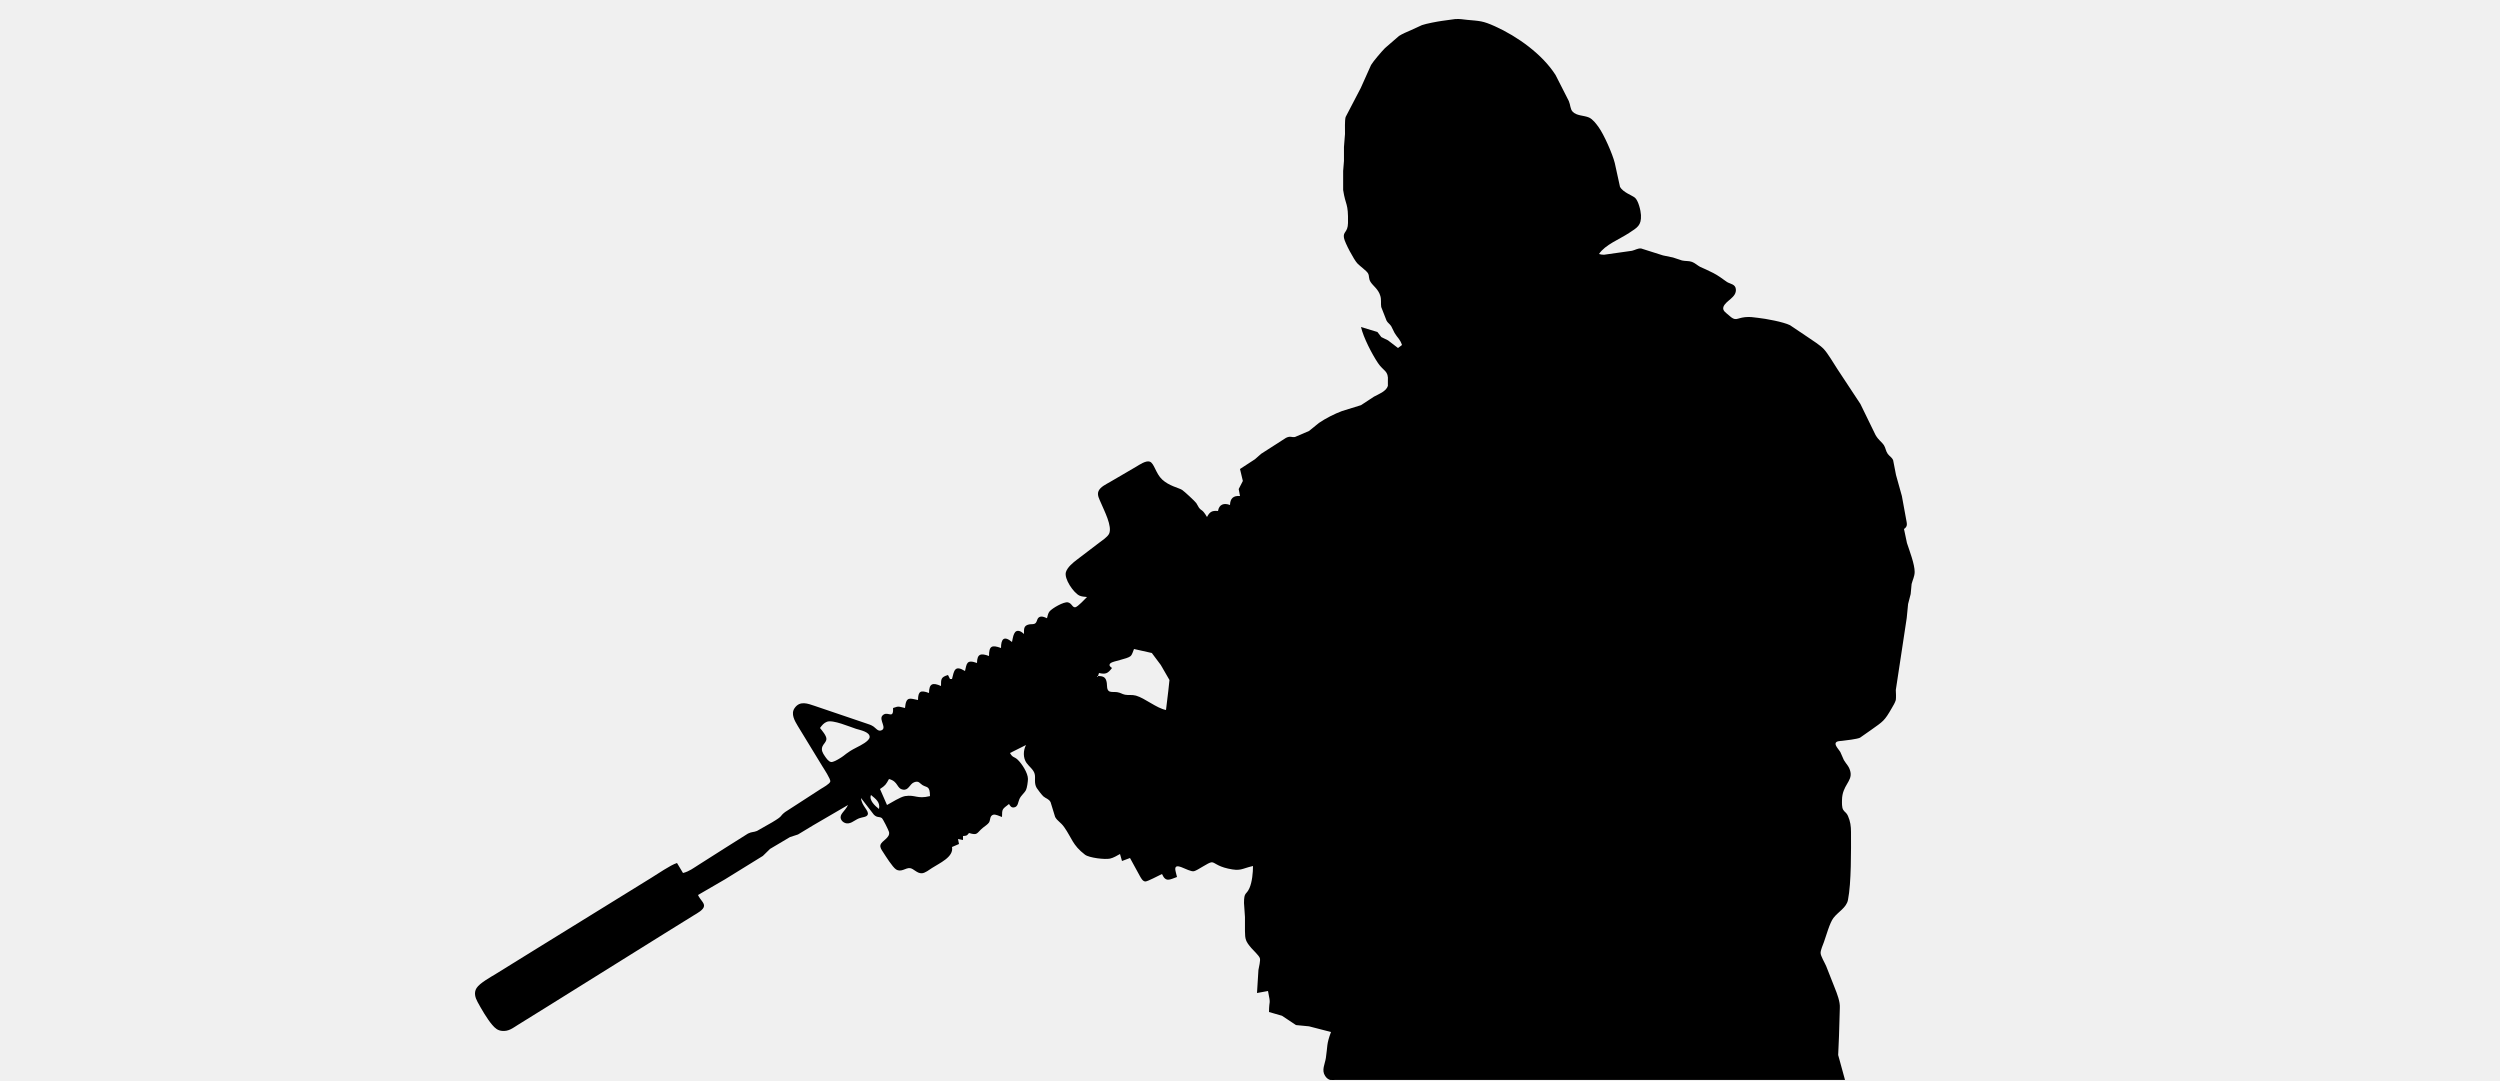
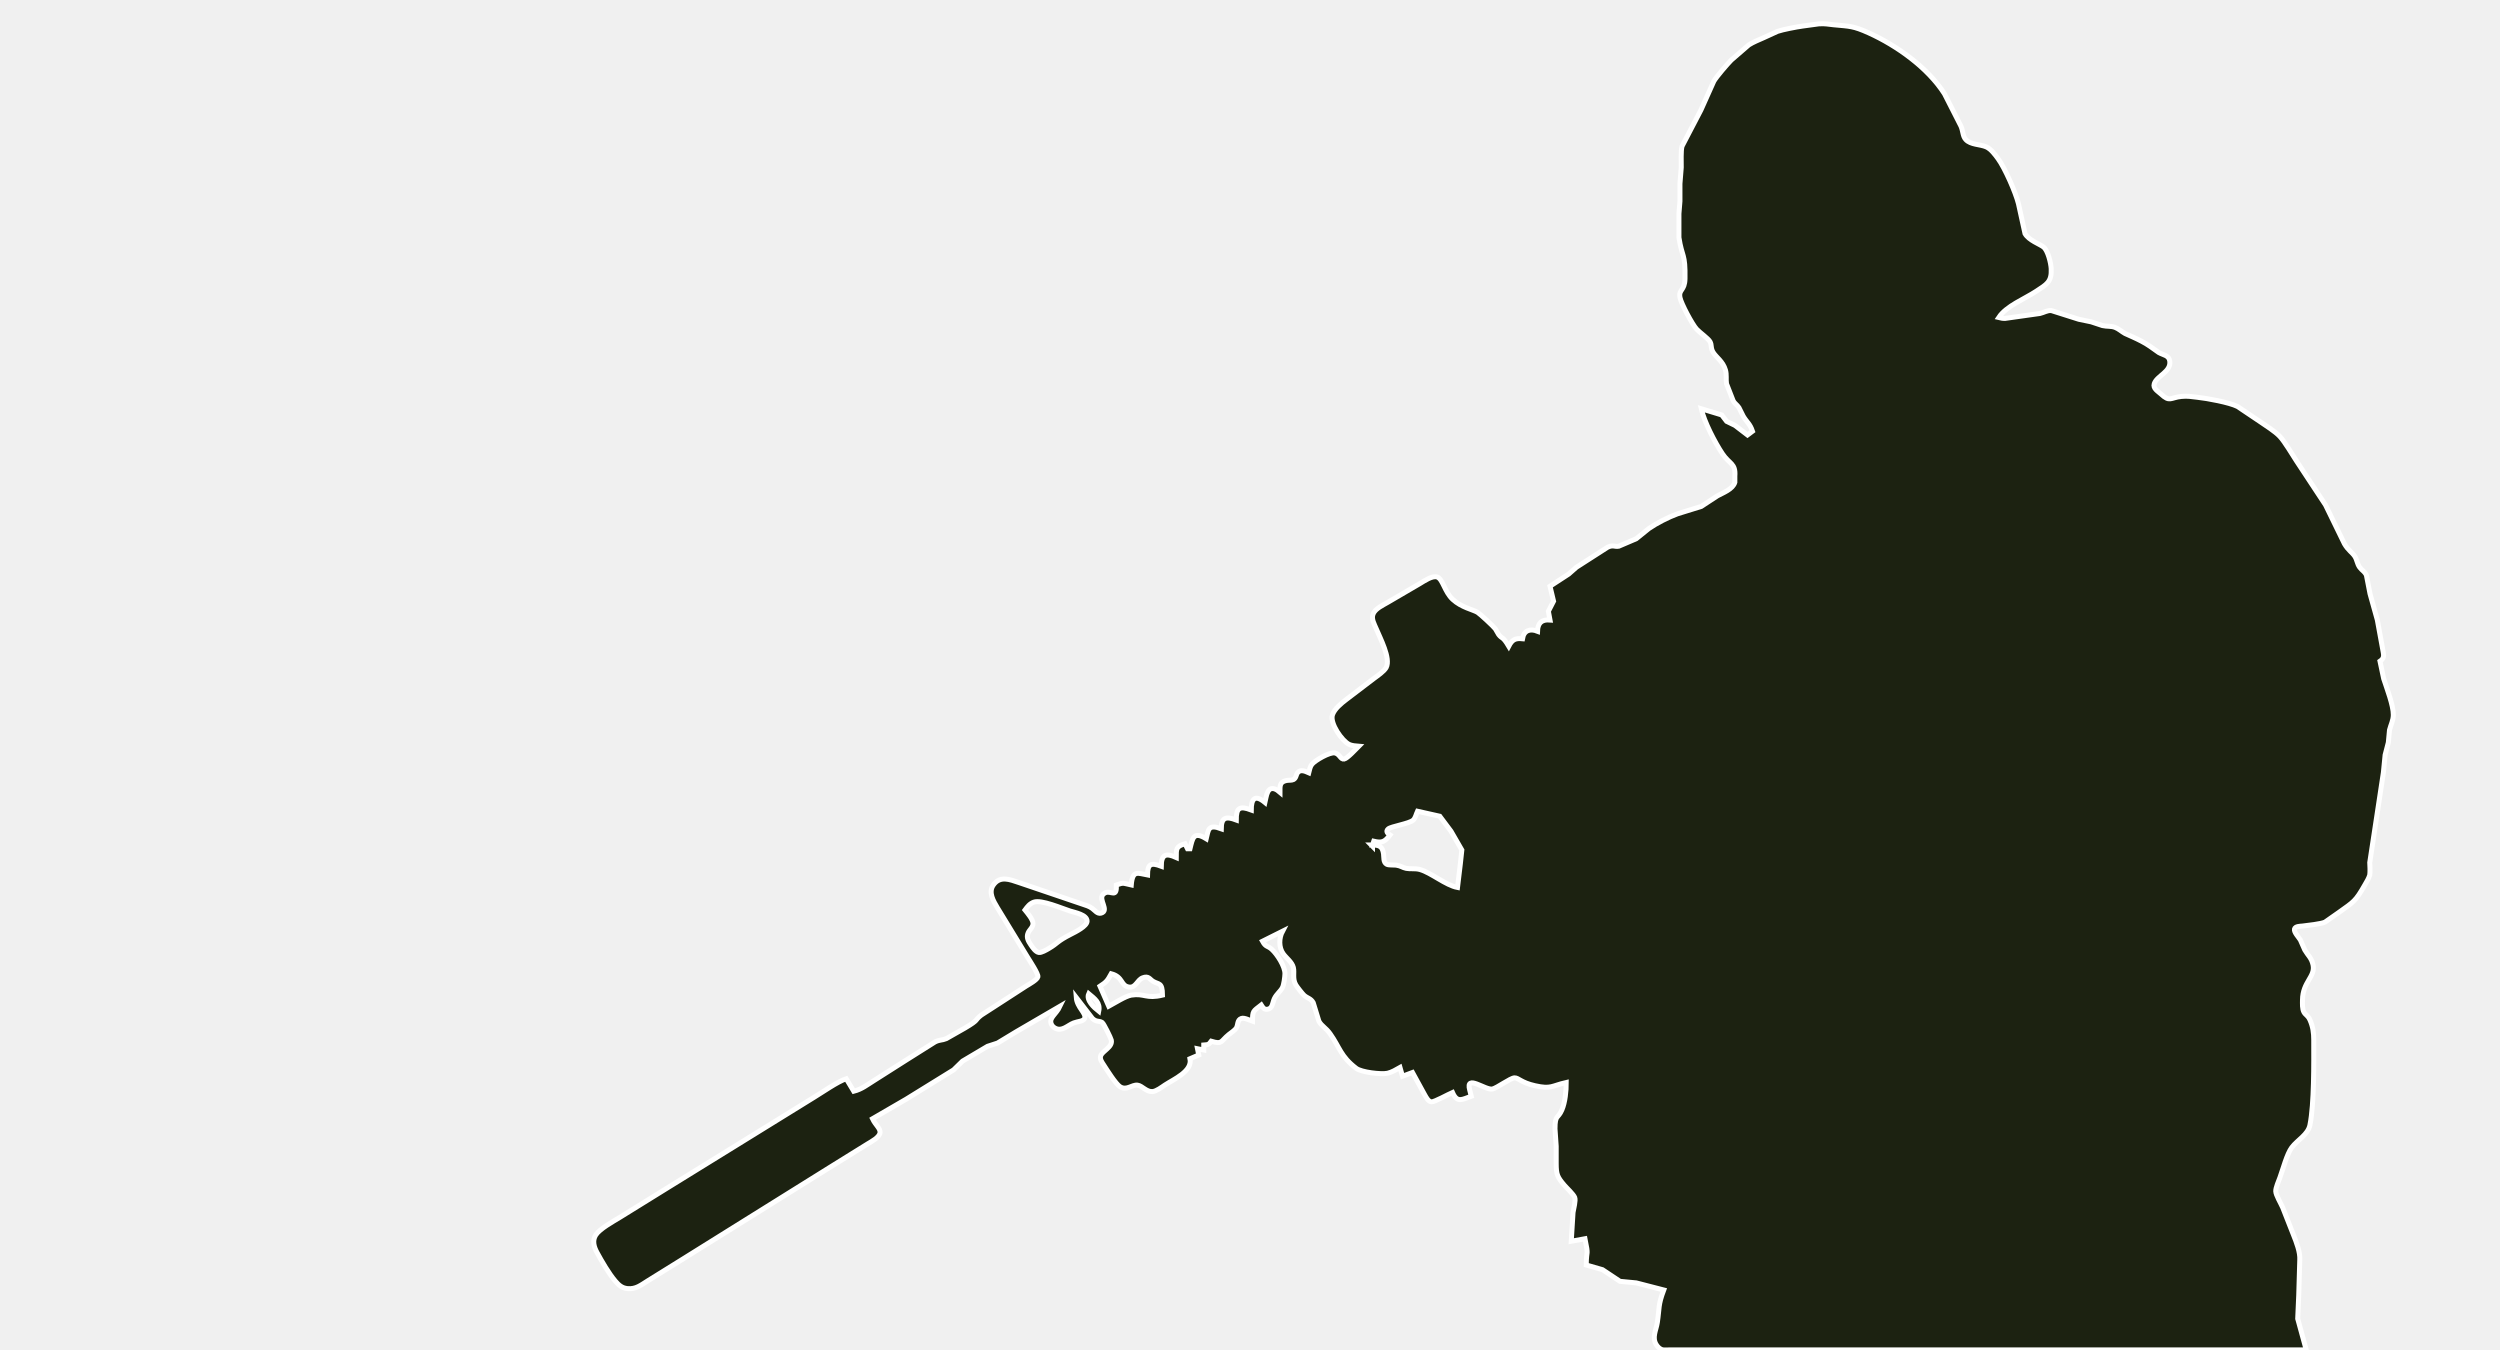
- <svg xmlns="http://www.w3.org/2000/svg" width="34.722in" height="15in" viewBox="0 0 2500 1080">
-   <path id="Selection" fill="#000" stroke="none" stroke-width="0" d="M 1394.61,333.00            C 1394.61,333.00 1391.16,326.10 1391.16,326.10              1389.60,323.77 1387.58,322.74 1386.55,320.63              1386.55,320.63 1381.22,307.00 1381.22,307.00              1380.64,303.58 1381.48,299.84 1380.36,296.00              1378.37,289.09 1373.12,285.99 1370.60,282.00              1368.29,278.35 1369.60,276.10 1367.98,273.29              1366.51,270.75 1360.05,266.23 1357.38,263.41              1353.92,259.76 1344.88,242.84 1343.98,238.00              1342.75,231.35 1347.82,232.80 1348.00,223.00              1348.38,202.25 1345.62,206.20 1343.15,190.00              1343.15,190.00 1343.15,171.00 1343.15,171.00              1343.15,171.00 1343.96,161.00 1343.96,161.00              1343.96,161.00 1343.96,147.00 1343.96,147.00              1343.96,147.00 1345.00,134.00 1345.00,134.00              1345.05,129.77 1344.61,120.60 1345.63,117.00              1345.63,117.00 1360.75,88.00 1360.75,88.00              1360.75,88.00 1371.06,65.00 1371.06,65.00              1373.07,61.47 1382.00,51.08 1385.04,48.04              1385.04,48.04 1399.00,35.96 1399.00,35.96              1402.48,33.70 1407.19,31.84 1411.00,30.14              1411.00,30.14 1422.00,25.10 1422.00,25.10              1426.33,23.60 1437.21,21.54 1442.00,20.87              1442.00,20.87 1455.00,19.09 1455.00,19.09              1460.17,18.74 1462.20,19.37 1467.00,19.83              1479.89,21.06 1482.51,20.68 1495.00,26.31              1517.38,36.40 1542.32,54.19 1555.56,75.00              1555.56,75.00 1568.79,101.00 1568.79,101.00              1570.54,105.09 1570.14,108.89 1572.56,111.58              1576.46,115.93 1584.05,115.32 1589.00,117.51              1592.76,119.18 1596.11,123.70 1598.51,127.00              1603.92,134.44 1612.53,153.93 1614.77,163.00              1614.77,163.00 1620.01,186.91 1620.01,186.91              1623.08,192.35 1632.06,195.35 1634.86,197.64              1638.38,200.54 1640.73,210.47 1640.96,215.00              1641.49,225.66 1637.17,227.58 1629.00,233.00              1619.66,239.19 1605.09,244.73 1599.00,254.00              1600.91,254.45 1601.98,254.78 1604.00,254.74              1604.00,254.74 1632.00,250.77 1632.00,250.77              1635.10,250.05 1637.73,248.23 1641.00,248.43              1641.00,248.43 1663.00,255.41 1663.00,255.41              1663.00,255.41 1673.00,257.49 1673.00,257.49              1673.00,257.49 1682.00,260.47 1682.00,260.47              1685.60,261.29 1688.77,260.68 1692.00,261.89              1694.96,263.00 1697.26,265.27 1700.00,266.78              1700.00,266.78 1706.00,269.48 1706.00,269.48              1710.83,271.67 1715.63,274.01 1720.00,277.04              1720.00,277.04 1727.00,282.01 1727.00,282.01              1730.53,284.07 1735.25,284.14 1735.84,289.04              1736.85,297.57 1725.50,300.58 1723.40,306.98              1722.16,310.77 1726.37,313.00 1728.72,315.18              1735.94,321.90 1736.21,318.11 1745.00,317.17              1750.15,316.62 1753.10,317.31 1758.00,317.84              1765.70,318.66 1783.35,321.90 1790.00,325.19              1790.00,325.19 1808.00,337.28 1808.00,337.28              1812.83,340.62 1819.91,344.97 1823.82,349.09              1827.72,353.20 1833.95,363.80 1837.34,369.00              1837.34,369.00 1860.42,404.00 1860.42,404.00              1860.42,404.00 1875.53,435.00 1875.53,435.00              1878.69,440.45 1881.89,441.97 1883.91,445.17              1885.72,448.03 1885.69,450.98 1887.72,453.82              1889.50,456.31 1891.83,457.20 1893.13,460.18              1893.13,460.18 1896.01,475.00 1896.01,475.00              1896.01,475.00 1901.87,496.00 1901.87,496.00              1901.87,496.00 1906.08,519.00 1906.08,519.00              1906.80,523.40 1908.12,526.24 1904.00,529.00              1904.00,529.00 1906.95,543.00 1906.95,543.00              1909.44,550.67 1914.74,564.25 1914.66,572.00              1914.61,576.43 1912.63,579.95 1911.61,584.00              1911.61,584.00 1910.68,594.00 1910.68,594.00              1910.68,594.00 1908.09,604.00 1908.09,604.00              1908.09,604.00 1906.72,618.00 1906.72,618.00              1906.72,618.00 1901.58,652.00 1901.58,652.00              1901.58,652.00 1895.81,690.00 1895.81,690.00              1895.97,692.76 1896.17,697.49 1895.81,700.00              1894.95,702.92 1893.31,705.44 1891.85,708.00              1884.36,721.14 1883.14,721.33 1871.00,730.00              1871.00,730.00 1860.00,737.70 1860.00,737.70              1857.08,739.13 1845.81,740.40 1842.00,740.84              1840.13,741.05 1836.14,740.93 1835.58,743.31              1835.02,745.71 1839.06,749.90 1840.32,752.00              1840.32,752.00 1843.84,760.00 1843.84,760.00              1846.30,764.26 1849.31,766.33 1850.46,772.00              1852.37,781.48 1842.17,785.41 1842.00,800.00              1841.97,802.89 1841.72,807.23 1843.17,809.74              1844.59,812.21 1846.32,812.22 1848.01,816.05              1850.36,821.38 1850.99,826.27 1851.00,832.00              1851.03,850.43 1851.40,882.72 1847.96,900.00              1846.41,907.77 1838.09,911.82 1833.41,918.00              1829.60,923.05 1826.31,935.54 1823.95,942.00              1822.93,944.79 1820.52,950.21 1820.60,953.00              1820.68,956.11 1824.69,962.65 1826.13,966.00              1826.13,966.00 1834.80,988.00 1834.80,988.00              1837.09,993.72 1840.26,1001.80 1839.82,1008.00              1839.82,1008.00 1839.00,1036.00 1839.00,1036.00              1839.00,1036.00 1838.17,1055.00 1838.17,1055.00              1838.17,1055.00 1845.00,1079.92 1845.00,1079.92              1845.00,1079.92 1445.00,1079.92 1445.00,1079.92              1445.00,1079.92 1336.00,1079.92 1336.00,1079.92              1334.45,1080.00 1331.45,1080.06 1330.04,1079.92              1327.74,1079.08 1326.44,1077.89 1325.15,1075.94              1321.30,1070.15 1324.94,1064.12 1325.87,1058.00              1327.68,1045.97 1326.35,1044.43 1331.00,1032.00              1331.00,1032.00 1309.00,1026.32 1309.00,1026.32              1309.00,1026.32 1296.00,1025.07 1296.00,1025.07              1296.00,1025.07 1282.00,1015.76 1282.00,1015.76              1282.00,1015.76 1269.00,1012.00 1269.00,1012.00              1269.12,998.51 1271.06,1006.23 1268.00,991.00              1268.00,991.00 1257.00,993.00 1257.00,993.00              1257.00,993.00 1258.43,970.00 1258.43,970.00              1258.86,967.02 1260.74,960.48 1259.80,958.00              1258.79,955.35 1253.45,950.52 1251.30,948.00              1245.71,941.44 1245.01,939.32 1244.96,931.00              1244.96,931.00 1244.96,917.00 1244.96,917.00              1244.96,917.00 1244.00,903.00 1244.00,903.00              1244.02,891.43 1246.32,895.29 1249.49,888.00              1252.15,881.88 1253.00,872.64 1253.00,866.00              1241.12,868.71 1241.06,871.50 1228.00,868.58              1216.75,866.06 1214.83,862.18 1211.58,862.29              1208.29,862.41 1197.73,870.35 1194.00,871.20              1188.38,872.48 1172.27,859.00 1175.75,872.00              1175.75,872.00 1177.00,877.00 1177.00,877.00              1169.79,879.50 1165.82,882.68 1162.00,874.00              1158.85,875.36 1147.45,881.69 1145.21,881.48              1142.58,881.25 1141.03,878.01 1139.85,876.00              1139.85,876.00 1130.00,858.00 1130.00,858.00              1130.00,858.00 1122.00,861.00 1122.00,861.00              1122.00,861.00 1120.00,854.00 1120.00,854.00              1117.06,855.67 1113.30,857.90 1110.00,858.61              1104.89,859.71 1089.15,857.85 1085.00,854.69              1072.41,845.10 1071.90,838.00 1064.10,827.01              1060.59,822.07 1057.44,821.11 1055.14,816.99              1055.14,816.99 1050.58,802.13 1050.58,802.13              1048.67,798.70 1046.06,798.69 1043.37,796.36              1042.04,795.19 1037.63,789.54 1036.72,788.00              1033.76,782.97 1035.73,778.18 1034.69,774.00              1033.57,769.55 1029.17,766.64 1026.57,763.00              1022.92,757.88 1023.16,750.38 1026.00,745.00              1026.00,745.00 1010.00,753.00 1010.00,753.00              1012.72,757.95 1014.04,756.36 1017.48,759.51              1021.74,763.40 1028.02,773.07 1027.95,779.00              1027.91,781.54 1027.09,787.83 1025.98,790.00              1024.31,793.28 1021.25,795.12 1019.43,799.00              1018.03,801.98 1018.18,806.84 1013.99,807.42              1011.20,807.81 1010.26,805.97 1009.00,804.00              1002.36,809.21 1002.03,808.54 1002.00,817.00              999.53,816.21 995.49,813.98 993.15,814.75              989.53,815.95 990.63,819.94 989.01,822.49              987.87,824.27 984.74,826.26 983.02,827.67              976.32,833.13 978.08,835.74 969.00,833.00              966.81,835.92 966.59,835.71 963.00,836.00              963.00,836.00 963.00,840.00 963.00,840.00              963.00,840.00 958.00,839.00 958.00,839.00              958.00,839.00 959.00,844.00 959.00,844.00              959.00,844.00 952.00,847.00 952.00,847.00              954.05,857.04 938.99,863.39 932.00,868.00              929.38,869.73 925.09,873.05 922.00,873.26              916.98,873.59 913.80,868.61 910.00,868.12              905.65,867.56 901.30,872.73 896.04,869.39              892.53,867.15 885.59,856.01 883.00,852.00              881.75,850.05 879.79,847.49 880.44,845.04              881.61,840.59 890.33,837.97 889.02,832.00              888.66,830.39 882.93,818.77 881.77,818.02              879.15,816.34 877.19,817.93 873.89,814.71              873.89,814.71 861.00,798.00 861.00,798.00              861.61,806.07 869.30,810.64 867.70,814.69              866.71,817.19 862.34,817.05 859.00,818.34              854.14,820.21 849.77,825.46 844.19,822.57              842.71,821.80 841.46,820.54 840.91,818.94              839.21,814.05 844.92,811.52 848.00,805.00              848.00,805.00 813.00,825.40 813.00,825.40              813.00,825.40 798.00,834.47 798.00,834.47              798.00,834.47 790.00,837.07 790.00,837.07              790.00,837.07 770.05,848.90 770.05,848.90              770.05,848.90 762.87,855.91 762.87,855.91              762.87,855.91 725.00,879.32 725.00,879.32              725.00,879.32 698.00,895.00 698.00,895.00              700.41,900.11 704.26,902.60 704.04,905.96              703.77,909.87 697.02,913.32 694.00,915.19              694.00,915.19 664.00,933.81 664.00,933.81              664.00,933.81 547.00,1006.80 547.00,1006.80              547.00,1006.80 518.00,1024.81 518.00,1024.81              512.68,1028.11 508.67,1031.54 502.00,1030.89              497.62,1030.46 495.11,1028.21 492.32,1024.98              487.15,1018.99 481.43,1009.07 477.59,1002.00              475.21,997.62 473.66,992.60 476.60,988.00              479.78,983.04 490.64,977.09 496.00,973.81              496.00,973.81 537.00,948.42 537.00,948.42              537.00,948.42 595.00,912.60 595.00,912.60              595.00,912.60 651.00,878.00 651.00,878.00              657.75,873.93 670.28,865.12 677.00,863.00              677.00,863.00 683.00,873.00 683.00,873.00              689.33,871.41 693.52,867.99 699.00,864.58              699.00,864.58 725.00,848.05 725.00,848.05              725.00,848.05 748.00,833.56 748.00,833.56              751.90,831.61 753.43,832.40 757.00,830.93              757.00,830.93 772.00,822.40 772.00,822.40              783.99,815.28 778.94,816.81 785.10,812.04              785.10,812.04 796.00,805.00 796.00,805.00              796.00,805.00 821.00,788.81 821.00,788.81              823.13,787.49 829.78,783.87 830.31,781.48              830.82,779.19 823.73,768.51 822.19,766.00              822.19,766.00 797.80,726.00 797.80,726.00              794.74,720.88 790.56,713.93 794.60,708.09              799.98,700.32 807.86,703.62 815.00,706.00              815.00,706.00 866.00,723.33 866.00,723.33              868.75,724.25 871.34,724.96 873.72,726.69              875.81,728.22 877.99,731.38 880.90,730.51              887.72,728.48 878.51,719.75 882.42,715.57              887.10,710.58 892.44,718.49 893.06,710.97              893.06,710.97 893.06,708.00 893.06,708.00              899.32,705.71 898.75,706.69 905.00,708.00              906.05,695.64 910.28,698.63 918.00,700.00              918.12,691.00 920.74,689.93 929.00,693.00              929.11,683.40 932.70,682.30 941.00,686.00              941.03,679.09 940.78,677.16 948.00,675.00              948.00,675.00 950.00,679.00 950.00,679.00              950.00,679.00 952.00,679.00 952.00,679.00              954.10,670.49 954.74,664.75 965.00,671.00              966.78,663.82 966.37,659.12 977.00,663.00              977.11,653.75 980.84,652.97 989.00,656.00              989.03,646.04 991.65,644.57 1001.00,648.00              1001.03,639.22 1003.79,635.20 1012.00,642.00              1013.05,637.68 1013.57,627.87 1021.00,631.69              1022.16,632.29 1023.01,633.20 1024.00,634.00              1024.02,629.33 1023.36,625.63 1029.02,624.43              1030.87,624.03 1033.27,624.41 1034.69,623.69              1036.95,622.54 1036.77,620.03 1038.00,618.22              1040.43,615.28 1043.98,616.90 1047.00,618.22              1047.62,615.77 1048.09,613.19 1049.58,611.38              1052.14,608.27 1063.80,601.49 1067.90,602.36              1071.91,603.21 1072.34,607.75 1075.33,607.25              1077.76,606.85 1084.94,599.06 1087.00,597.00              1084.59,596.80 1081.48,596.60 1079.28,595.52              1073.60,592.71 1063.83,578.76 1065.94,572.00              1067.46,567.15 1073.10,562.59 1077.00,559.63              1077.00,559.63 1099.00,542.87 1099.00,542.87              1101.92,540.68 1107.34,537.08 1108.98,533.96              1112.77,526.72 1103.97,510.23 1100.99,503.00              1099.47,499.31 1096.78,495.05 1098.55,491.04              1100.41,486.80 1106.17,484.24 1110.00,481.99              1110.00,481.99 1136.00,466.80 1136.00,466.80              1139.26,464.86 1145.94,460.23 1149.79,461.64              1154.31,463.30 1155.67,473.49 1162.18,479.53              1169.16,486.00 1178.54,487.74 1182.00,489.85              1184.04,491.09 1194.87,501.13 1196.28,503.08              1196.28,503.08 1198.91,507.61 1198.91,507.61              1201.85,511.48 1201.99,508.56 1207.00,517.00              1209.72,511.74 1212.18,510.41 1218.00,511.00              1219.13,504.24 1224.05,502.71 1230.00,505.00              1230.21,498.52 1233.26,495.45 1240.00,496.00              1240.00,496.00 1238.70,489.04 1238.70,489.04              1238.70,489.04 1242.85,480.96 1242.85,480.96              1242.85,480.96 1240.00,469.00 1240.00,469.00              1240.00,469.00 1254.96,459.24 1254.96,459.24              1254.96,459.24 1261.17,453.78 1261.17,453.78              1261.17,453.78 1286.00,437.84 1286.00,437.84              1290.50,435.64 1291.58,437.59 1295.00,436.98              1295.00,436.98 1309.00,430.99 1309.00,430.99              1309.00,430.99 1319.00,422.90 1319.00,422.90              1325.34,418.51 1334.74,413.72 1342.00,411.05              1342.00,411.05 1361.00,405.16 1361.00,405.16              1361.00,405.16 1374.00,396.64 1374.00,396.64              1378.52,394.17 1386.20,391.43 1387.88,385.91              1387.88,385.91 1387.88,381.00 1387.88,381.00              1388.68,370.45 1383.59,371.44 1377.95,363.00              1371.95,354.02 1363.39,337.49 1361.00,327.00              1361.00,327.00 1377.42,331.98 1377.42,331.98              1377.42,331.98 1381.31,337.07 1381.31,337.07              1381.31,337.07 1388.00,340.34 1388.00,340.34              1388.00,340.34 1398.00,348.00 1398.00,348.00              1398.00,348.00 1402.00,345.00 1402.00,345.00              1399.93,338.88 1397.63,338.04 1394.61,333.00 Z            M 1130.49,656.16            C 1127.30,658.97 1112.83,661.14 1110.59,663.13              1108.25,665.21 1110.23,666.82 1112.00,668.00              1107.85,673.46 1105.68,674.56 1099.00,673.00              1099.00,673.00 1098.00,676.00 1098.00,676.00              1103.43,676.06 1105.97,677.18 1106.81,683.00              1107.21,685.71 1106.49,689.95 1109.43,691.43              1111.08,692.26 1114.97,691.86 1117.00,692.14              1120.62,692.64 1121.88,694.06 1125.00,694.70              1128.23,695.37 1132.07,694.52 1136.00,695.63              1144.93,698.17 1156.56,708.21 1166.00,710.00              1166.00,710.00 1168.29,691.00 1168.29,691.00              1168.29,691.00 1169.47,680.00 1169.47,680.00              1169.47,680.00 1160.81,665.00 1160.81,665.00              1160.81,665.00 1151.82,652.99 1151.82,652.99              1151.82,652.99 1134.00,649.00 1134.00,649.00              1132.91,651.34 1132.37,654.51 1130.49,656.16 Z            M 1097.00,676.00            C 1097.00,676.00 1098.00,677.00 1098.00,677.00              1098.00,677.00 1098.00,676.00 1098.00,676.00              1098.00,676.00 1097.00,676.00 1097.00,676.00 Z            M 826.41,739.00            C 826.29,742.01 823.57,743.78 822.50,746.28              820.91,749.99 822.67,752.97 824.73,756.00              826.10,758.02 828.49,761.63 831.09,761.99              833.17,762.27 837.17,759.90 839.00,758.83              846.68,754.33 845.05,753.32 857.00,747.24              860.25,745.59 869.60,741.01 869.66,736.98              869.74,731.76 859.81,730.02 856.00,728.81              849.59,726.76 832.97,719.52 827.00,721.74              823.74,722.95 821.97,725.32 820.00,728.00              822.02,730.54 826.54,735.69 826.41,739.00 Z            M 922.37,785.02            C 919.76,783.41 918.87,780.38 914.05,782.30              909.58,784.09 908.67,790.59 903.01,789.63              896.37,788.51 898.59,781.55 889.00,779.00              885.92,784.53 885.33,785.50 880.00,789.00              880.00,789.00 887.00,805.00 887.00,805.00              891.85,802.43 900.08,797.01 905.00,796.10              915.61,794.45 916.87,799.30 930.00,796.10              929.87,785.55 927.04,787.88 922.37,785.02 Z            M 879.00,809.00            C 880.41,802.15 875.82,799.04 871.00,795.00              868.68,800.14 875.24,806.06 879.00,809.00 Z" />
+ <svg xmlns="http://www.w3.org/2000/svg" width="27.778in" height="15in" viewBox="0 0 2000 1080">
+   <defs>
+     </defs>
+   <path id="Selection" fill="#1c2211" stroke="white" stroke-width="4" d="M 1394.61,333.00            C 1394.61,333.00 1391.16,326.10 1391.16,326.10              1389.60,323.77 1387.58,322.74 1386.55,320.63              1386.55,320.63 1381.22,307.00 1381.22,307.00              1380.64,303.58 1381.48,299.84 1380.36,296.00              1378.37,289.09 1373.12,285.99 1370.60,282.00              1368.29,278.35 1369.60,276.10 1367.98,273.29              1366.51,270.75 1360.05,266.23 1357.38,263.41              1353.92,259.76 1344.88,242.84 1343.98,238.00              1342.75,231.35 1347.82,232.80 1348.00,223.00              1348.38,202.25 1345.62,206.20 1343.15,190.00              1343.15,190.00 1343.15,171.00 1343.15,171.00              1343.15,171.00 1343.96,161.00 1343.96,161.00              1343.96,161.00 1343.96,147.00 1343.96,147.00              1343.96,147.00 1345.00,134.00 1345.00,134.00              1345.05,129.77 1344.61,120.60 1345.63,117.00              1345.63,117.00 1360.75,88.00 1360.75,88.00              1360.75,88.00 1371.06,65.00 1371.06,65.00              1373.07,61.47 1382.00,51.08 1385.04,48.04              1385.04,48.04 1399.00,35.96 1399.00,35.96              1402.48,33.70 1407.19,31.84 1411.00,30.14              1411.00,30.14 1422.00,25.10 1422.00,25.10              1426.33,23.60 1437.21,21.54 1442.00,20.87              1442.00,20.87 1455.00,19.09 1455.00,19.09              1460.17,18.74 1462.20,19.37 1467.00,19.83              1479.89,21.06 1482.51,20.68 1495.00,26.31              1517.38,36.40 1542.32,54.19 1555.56,75.00              1555.56,75.00 1568.79,101.00 1568.79,101.00              1570.54,105.09 1570.14,108.89 1572.56,111.58              1576.46,115.93 1584.05,115.32 1589.00,117.51              1592.76,119.18 1596.11,123.70 1598.51,127.00              1603.92,134.44 1612.53,153.93 1614.77,163.00              1614.77,163.00 1620.01,186.91 1620.01,186.91              1623.08,192.35 1632.06,195.35 1634.86,197.64              1638.38,200.54 1640.73,210.47 1640.96,215.00              1641.49,225.66 1637.17,227.58 1629.00,233.00              1619.66,239.19 1605.09,244.73 1599.00,254.00              1600.91,254.45 1601.98,254.78 1604.00,254.74              1604.00,254.74 1632.00,250.77 1632.00,250.77              1635.10,250.05 1637.73,248.23 1641.00,248.43              1641.00,248.43 1663.00,255.41 1663.00,255.41              1663.00,255.41 1673.00,257.49 1673.00,257.49              1673.00,257.49 1682.00,260.47 1682.00,260.47              1685.60,261.29 1688.77,260.68 1692.00,261.89              1694.96,263.00 1697.26,265.27 1700.00,266.78              1700.00,266.78 1706.00,269.48 1706.00,269.48              1710.83,271.67 1715.63,274.01 1720.00,277.04              1720.00,277.04 1727.00,282.01 1727.00,282.01              1730.53,284.07 1735.25,284.14 1735.84,289.04              1736.85,297.57 1725.50,300.58 1723.40,306.98              1722.16,310.77 1726.37,313.00 1728.72,315.18              1735.94,321.90 1736.21,318.11 1745.00,317.17              1750.15,316.62 1753.10,317.31 1758.00,317.84              1765.70,318.66 1783.35,321.90 1790.00,325.19              1790.00,325.19 1808.00,337.28 1808.00,337.28              1812.83,340.62 1819.91,344.97 1823.82,349.09              1827.72,353.20 1833.95,363.80 1837.34,369.00              1837.34,369.00 1860.42,404.00 1860.42,404.00              1860.42,404.00 1875.53,435.00 1875.53,435.00              1878.69,440.45 1881.89,441.97 1883.91,445.17              1885.72,448.03 1885.69,450.98 1887.72,453.82              1889.50,456.31 1891.83,457.20 1893.13,460.18              1893.13,460.18 1896.01,475.00 1896.01,475.00              1896.01,475.00 1901.87,496.00 1901.87,496.00              1901.87,496.00 1906.08,519.00 1906.08,519.00              1906.80,523.40 1908.12,526.24 1904.00,529.00              1904.00,529.00 1906.95,543.00 1906.95,543.00              1909.44,550.67 1914.74,564.25 1914.66,572.00              1914.61,576.43 1912.63,579.95 1911.61,584.00              1911.61,584.00 1910.68,594.00 1910.68,594.00              1910.68,594.00 1908.09,604.00 1908.09,604.00              1908.09,604.00 1906.72,618.00 1906.72,618.00              1906.72,618.00 1901.58,652.00 1901.58,652.00              1901.58,652.00 1895.81,690.00 1895.81,690.00              1895.97,692.76 1896.17,697.49 1895.81,700.00              1894.95,702.92 1893.31,705.44 1891.85,708.00              1884.36,721.14 1883.14,721.33 1871.00,730.00              1871.00,730.00 1860.00,737.70 1860.00,737.70              1857.08,739.13 1845.81,740.40 1842.00,740.84              1840.13,741.05 1836.14,740.93 1835.58,743.31              1835.02,745.71 1839.06,749.90 1840.32,752.00              1840.32,752.00 1843.84,760.00 1843.84,760.00              1846.30,764.26 1849.31,766.33 1850.46,772.00              1852.37,781.48 1842.17,785.41 1842.00,800.00              1841.97,802.89 1841.72,807.23 1843.17,809.74              1844.59,812.21 1846.32,812.22 1848.01,816.05              1850.36,821.38 1850.99,826.27 1851.00,832.00              1851.03,850.43 1851.40,882.72 1847.96,900.00              1846.41,907.77 1838.09,911.82 1833.41,918.00              1829.60,923.05 1826.31,935.54 1823.95,942.00              1822.93,944.79 1820.52,950.21 1820.60,953.00              1820.68,956.11 1824.69,962.65 1826.13,966.00              1826.13,966.00 1834.80,988.00 1834.80,988.00              1837.09,993.72 1840.26,1001.80 1839.82,1008.00              1839.82,1008.00 1839.00,1036.00 1839.00,1036.00              1839.00,1036.00 1838.17,1055.00 1838.17,1055.00              1838.17,1055.00 1845.00,1079.92 1845.00,1079.92              1845.00,1079.92 1445.00,1079.92 1445.00,1079.92              1445.00,1079.92 1336.00,1079.92 1336.00,1079.92              1334.45,1080.00 1331.45,1080.06 1330.04,1079.92              1327.74,1079.08 1326.44,1077.89 1325.15,1075.94              1321.30,1070.15 1324.94,1064.12 1325.87,1058.00              1327.68,1045.97 1326.35,1044.43 1331.00,1032.00              1331.00,1032.00 1309.00,1026.32 1309.00,1026.32              1309.00,1026.32 1296.00,1025.07 1296.00,1025.07              1296.00,1025.07 1282.00,1015.76 1282.00,1015.76              1282.00,1015.76 1269.00,1012.00 1269.00,1012.00              1269.12,998.51 1271.06,1006.23 1268.00,991.00              1268.00,991.00 1257.00,993.00 1257.00,993.00              1257.00,993.00 1258.43,970.00 1258.43,970.00              1258.86,967.02 1260.74,960.48 1259.80,958.00              1258.79,955.35 1253.45,950.52 1251.30,948.00              1245.71,941.44 1245.01,939.32 1244.96,931.00              1244.96,931.00 1244.96,917.00 1244.96,917.00              1244.96,917.00 1244.00,903.00 1244.00,903.00              1244.02,891.43 1246.32,895.29 1249.49,888.00              1252.15,881.88 1253.00,872.64 1253.00,866.00              1241.12,868.71 1241.06,871.50 1228.00,868.58              1216.75,866.06 1214.83,862.18 1211.58,862.29              1208.29,862.41 1197.73,870.35 1194.00,871.20              1188.38,872.48 1172.27,859.00 1175.75,872.00              1175.75,872.00 1177.00,877.00 1177.00,877.00              1169.79,879.50 1165.82,882.68 1162.00,874.00              1158.85,875.36 1147.45,881.69 1145.21,881.48              1142.58,881.25 1141.03,878.01 1139.85,876.00              1139.85,876.00 1130.00,858.00 1130.00,858.00              1130.00,858.00 1122.00,861.00 1122.00,861.00              1122.00,861.00 1120.00,854.00 1120.00,854.00              1117.06,855.67 1113.30,857.90 1110.00,858.61              1104.89,859.71 1089.15,857.85 1085.00,854.69              1072.41,845.10 1071.90,838.00 1064.10,827.01              1060.59,822.07 1057.44,821.11 1055.14,816.99              1055.14,816.99 1050.58,802.13 1050.58,802.13              1048.67,798.70 1046.06,798.69 1043.37,796.36              1042.04,795.19 1037.63,789.54 1036.72,788.00              1033.76,782.97 1035.73,778.18 1034.69,774.00              1033.57,769.55 1029.17,766.64 1026.57,763.00              1022.92,757.88 1023.16,750.38 1026.00,745.00              1026.00,745.00 1010.00,753.00 1010.00,753.00              1012.72,757.95 1014.04,756.36 1017.48,759.51              1021.74,763.40 1028.02,773.07 1027.95,779.00              1027.91,781.54 1027.09,787.83 1025.98,790.00              1024.31,793.28 1021.25,795.12 1019.43,799.00              1018.03,801.98 1018.18,806.84 1013.99,807.42              1011.20,807.81 1010.26,805.97 1009.00,804.00              1002.36,809.21 1002.03,808.54 1002.00,817.00              999.53,816.21 995.49,813.98 993.15,814.75              989.53,815.95 990.63,819.94 989.01,822.49              987.87,824.27 984.74,826.26 983.02,827.67              976.32,833.13 978.08,835.74 969.00,833.00              966.81,835.92 966.59,835.71 963.00,836.00              963.00,836.00 963.00,840.00 963.00,840.00              963.00,840.00 958.00,839.00 958.00,839.00              958.00,839.00 959.00,844.00 959.00,844.00              959.00,844.00 952.00,847.00 952.00,847.00              954.05,857.04 938.99,863.39 932.00,868.00              929.38,869.73 925.09,873.05 922.00,873.26              916.98,873.59 913.80,868.61 910.00,868.12              905.65,867.56 901.30,872.73 896.04,869.39              892.53,867.15 885.59,856.01 883.00,852.00              881.75,850.05 879.79,847.49 880.44,845.04              881.61,840.59 890.33,837.97 889.02,832.00              888.66,830.39 882.93,818.77 881.77,818.02              879.15,816.34 877.19,817.93 873.89,814.71              873.89,814.71 861.00,798.00 861.00,798.00              861.61,806.07 869.30,810.64 867.70,814.69              866.71,817.19 862.34,817.05 859.00,818.34              854.14,820.21 849.77,825.46 844.19,822.57              842.71,821.80 841.46,820.54 840.91,818.94              839.21,814.05 844.92,811.52 848.00,805.00              848.00,805.00 813.00,825.40 813.00,825.40              813.00,825.40 798.00,834.47 798.00,834.47              798.00,834.47 790.00,837.07 790.00,837.07              790.00,837.07 770.05,848.90 770.05,848.90              770.05,848.90 762.87,855.91 762.87,855.91              762.87,855.91 725.00,879.32 725.00,879.32              725.00,879.32 698.00,895.00 698.00,895.00              700.41,900.11 704.26,902.60 704.04,905.96              703.77,909.87 697.02,913.32 694.00,915.19              694.00,915.19 664.00,933.81 664.00,933.81              664.00,933.81 547.00,1006.80 547.00,1006.80              547.00,1006.80 518.00,1024.81 518.00,1024.81              512.68,1028.11 508.67,1031.54 502.00,1030.89              497.62,1030.46 495.11,1028.21 492.32,1024.98              487.15,1018.99 481.43,1009.07 477.59,1002.00              475.21,997.62 473.66,992.60 476.60,988.00              479.78,983.04 490.64,977.09 496.00,973.81              496.00,973.81 537.00,948.42 537.00,948.42              537.00,948.42 595.00,912.60 595.00,912.60              595.00,912.60 651.00,878.00 651.00,878.00              657.75,873.93 670.28,865.12 677.00,863.00              677.00,863.00 683.00,873.00 683.00,873.00              689.33,871.41 693.52,867.99 699.00,864.58              699.00,864.58 725.00,848.05 725.00,848.05              725.00,848.05 748.00,833.56 748.00,833.56              751.90,831.61 753.43,832.40 757.00,830.93              757.00,830.93 772.00,822.40 772.00,822.40              783.99,815.28 778.94,816.81 785.10,812.04              785.10,812.04 796.00,805.00 796.00,805.00              796.00,805.00 821.00,788.81 821.00,788.81              823.13,787.49 829.78,783.87 830.31,781.48              830.82,779.19 823.73,768.51 822.19,766.00              822.19,766.00 797.80,726.00 797.80,726.00              794.74,720.88 790.56,713.93 794.60,708.09              799.98,700.32 807.86,703.62 815.00,706.00              815.00,706.00 866.00,723.33 866.00,723.33              868.75,724.25 871.34,724.96 873.72,726.69              875.81,728.22 877.99,731.38 880.90,730.51              887.72,728.48 878.51,719.75 882.42,715.57              887.10,710.58 892.44,718.49 893.06,710.97              893.06,710.97 893.06,708.00 893.06,708.00              899.32,705.71 898.75,706.69 905.00,708.00              906.05,695.64 910.28,698.63 918.00,700.00              918.12,691.00 920.74,689.93 929.00,693.00              929.11,683.40 932.70,682.30 941.00,686.00              941.03,679.09 940.78,677.16 948.00,675.00              948.00,675.00 950.00,679.00 950.00,679.00              950.00,679.00 952.00,679.00 952.00,679.00              954.10,670.49 954.74,664.75 965.00,671.00              966.78,663.82 966.37,659.12 977.00,663.00              977.11,653.75 980.84,652.97 989.00,656.00              989.03,646.04 991.65,644.57 1001.00,648.00              1001.03,639.22 1003.79,635.20 1012.00,642.00              1013.05,637.68 1013.57,627.87 1021.00,631.69              1022.16,632.29 1023.01,633.20 1024.00,634.00              1024.02,629.33 1023.36,625.63 1029.02,624.43              1030.87,624.03 1033.27,624.41 1034.69,623.69              1036.95,622.54 1036.77,620.03 1038.00,618.22              1040.43,615.28 1043.98,616.90 1047.00,618.22              1047.62,615.77 1048.09,613.19 1049.58,611.38              1052.14,608.27 1063.80,601.49 1067.90,602.36              1071.91,603.21 1072.34,607.75 1075.33,607.25              1077.76,606.85 1084.94,599.06 1087.00,597.00              1084.59,596.80 1081.48,596.60 1079.28,595.52              1073.60,592.71 1063.83,578.76 1065.94,572.00              1067.46,567.15 1073.10,562.59 1077.00,559.63              1077.00,559.63 1099.00,542.87 1099.00,542.87              1101.92,540.68 1107.34,537.08 1108.98,533.96              1112.77,526.72 1103.97,510.23 1100.99,503.00              1099.47,499.31 1096.78,495.05 1098.55,491.04              1100.41,486.80 1106.17,484.24 1110.00,481.99              1110.00,481.99 1136.00,466.80 1136.00,466.80              1139.26,464.86 1145.94,460.23 1149.79,461.64              1154.31,463.30 1155.67,473.49 1162.18,479.53              1169.16,486.00 1178.54,487.74 1182.00,489.85              1184.04,491.09 1194.87,501.13 1196.28,503.08              1196.28,503.08 1198.91,507.61 1198.91,507.61              1201.85,511.48 1201.99,508.56 1207.00,517.00              1209.72,511.74 1212.18,510.41 1218.00,511.00              1219.13,504.24 1224.05,502.71 1230.00,505.00              1230.21,498.52 1233.26,495.45 1240.00,496.00              1240.00,496.00 1238.70,489.04 1238.70,489.04              1238.70,489.04 1242.85,480.96 1242.85,480.96              1242.85,480.96 1240.00,469.00 1240.00,469.00              1240.00,469.00 1254.96,459.24 1254.96,459.24              1254.96,459.24 1261.17,453.78 1261.17,453.78              1261.17,453.78 1286.00,437.84 1286.00,437.84              1290.50,435.64 1291.58,437.59 1295.00,436.98              1295.00,436.98 1309.00,430.99 1309.00,430.99              1309.00,430.99 1319.00,422.90 1319.00,422.90              1325.34,418.51 1334.74,413.72 1342.00,411.05              1342.00,411.05 1361.00,405.16 1361.00,405.16              1361.00,405.16 1374.00,396.64 1374.00,396.64              1378.52,394.17 1386.20,391.43 1387.88,385.91              1387.88,385.91 1387.88,381.00 1387.88,381.00              1388.68,370.45 1383.59,371.44 1377.95,363.00              1371.95,354.02 1363.39,337.49 1361.00,327.00              1361.00,327.00 1377.42,331.98 1377.42,331.98              1377.42,331.98 1381.31,337.07 1381.31,337.07              1381.31,337.07 1388.00,340.34 1388.00,340.34              1388.00,340.34 1398.00,348.00 1398.00,348.00              1398.00,348.00 1402.00,345.00 1402.00,345.00              1399.93,338.88 1397.63,338.04 1394.61,333.00 Z            M 1130.49,656.16            C 1127.30,658.97 1112.83,661.14 1110.59,663.13              1108.25,665.21 1110.23,666.82 1112.00,668.00              1107.85,673.46 1105.68,674.56 1099.00,673.00              1099.00,673.00 1098.00,676.00 1098.00,676.00              1103.43,676.06 1105.97,677.18 1106.81,683.00              1107.21,685.71 1106.49,689.95 1109.43,691.43              1111.08,692.26 1114.97,691.86 1117.00,692.14              1120.62,692.64 1121.88,694.06 1125.00,694.70              1128.23,695.37 1132.07,694.52 1136.00,695.63              1144.93,698.17 1156.56,708.21 1166.00,710.00              1166.00,710.00 1168.29,691.00 1168.29,691.00              1168.29,691.00 1169.47,680.00 1169.47,680.00              1169.47,680.00 1160.81,665.00 1160.81,665.00              1160.81,665.00 1151.82,652.99 1151.82,652.99              1151.82,652.99 1134.00,649.00 1134.00,649.00              1132.91,651.34 1132.37,654.51 1130.49,656.16 Z            M 1097.00,676.00            C 1097.00,676.00 1098.00,677.00 1098.00,677.00              1098.00,677.00 1098.00,676.00 1098.00,676.00              1098.00,676.00 1097.00,676.00 1097.00,676.00 Z            M 826.41,739.00            C 826.29,742.01 823.57,743.78 822.50,746.28              820.91,749.99 822.67,752.97 824.73,756.00              826.10,758.02 828.49,761.63 831.09,761.99              833.17,762.27 837.17,759.90 839.00,758.83              846.68,754.33 845.05,753.32 857.00,747.24              860.25,745.59 869.60,741.01 869.66,736.98              869.74,731.76 859.81,730.02 856.00,728.81              849.59,726.76 832.97,719.52 827.00,721.74              823.74,722.95 821.97,725.32 820.00,728.00              822.02,730.54 826.54,735.69 826.41,739.00 Z            M 922.37,785.02            C 919.76,783.41 918.87,780.38 914.05,782.30              909.58,784.09 908.67,790.59 903.01,789.63              896.37,788.51 898.59,781.55 889.00,779.00              885.92,784.53 885.33,785.50 880.00,789.00              880.00,789.00 887.00,805.00 887.00,805.00              891.85,802.43 900.08,797.01 905.00,796.10              915.61,794.45 916.87,799.30 930.00,796.10              929.87,785.55 927.04,787.88 922.37,785.02 Z            M 879.00,809.00            C 880.41,802.15 875.82,799.04 871.00,795.00              868.68,800.14 875.24,806.06 879.00,809.00 Z" />
</svg>
